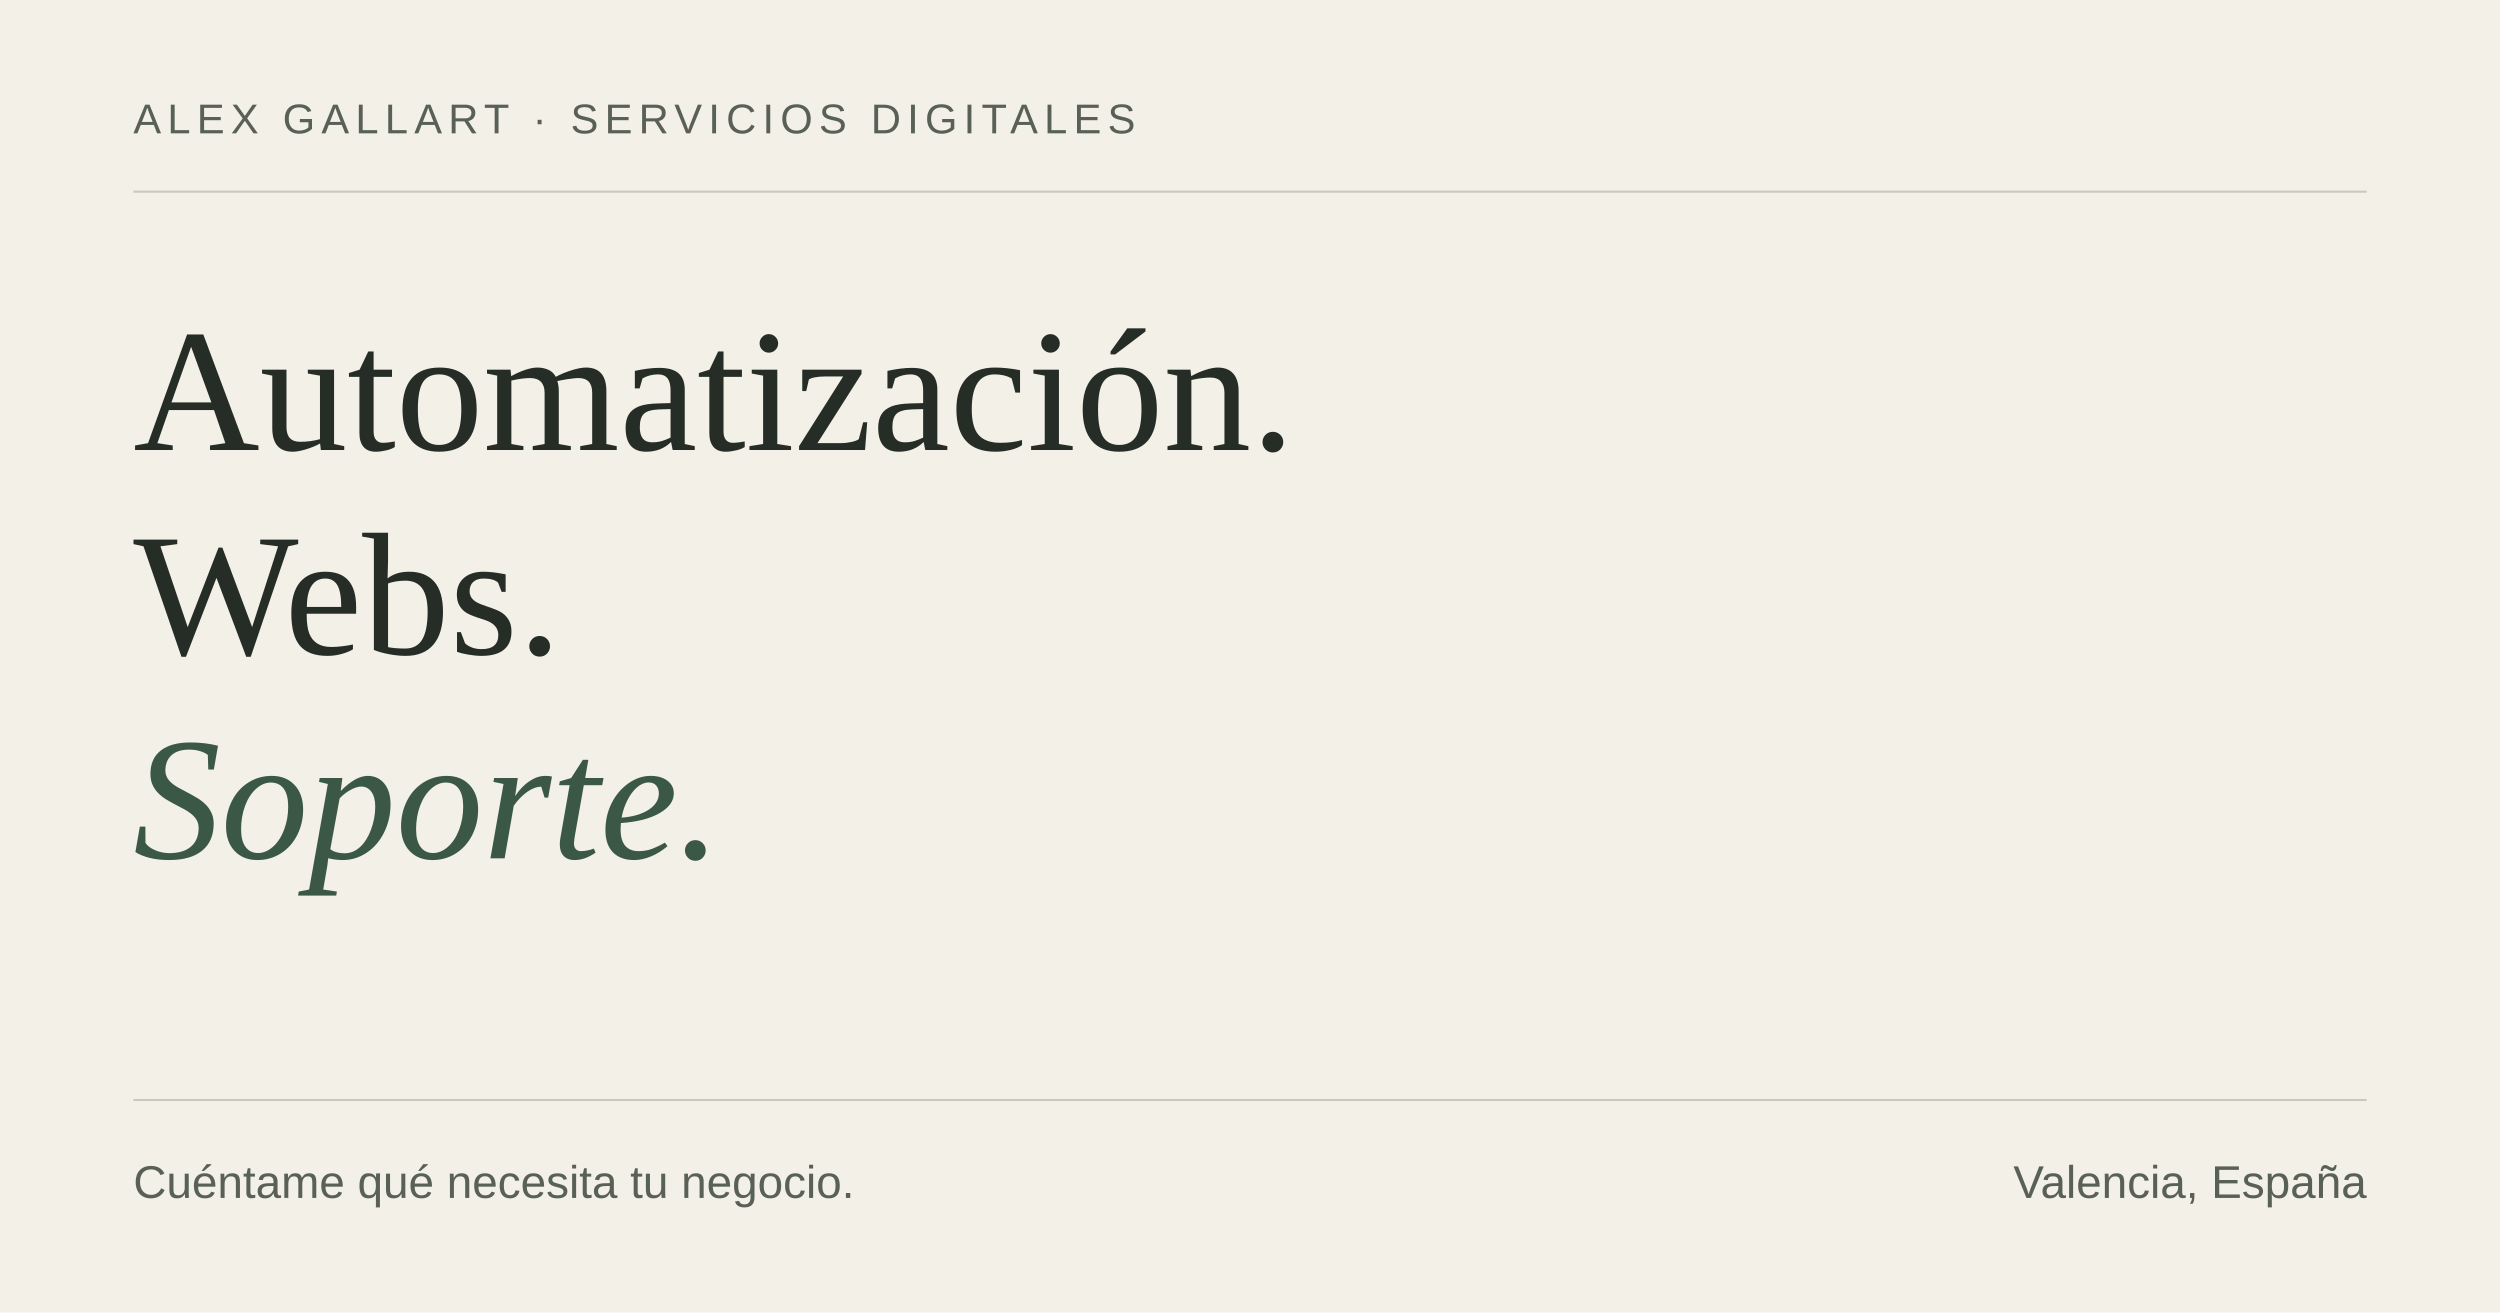
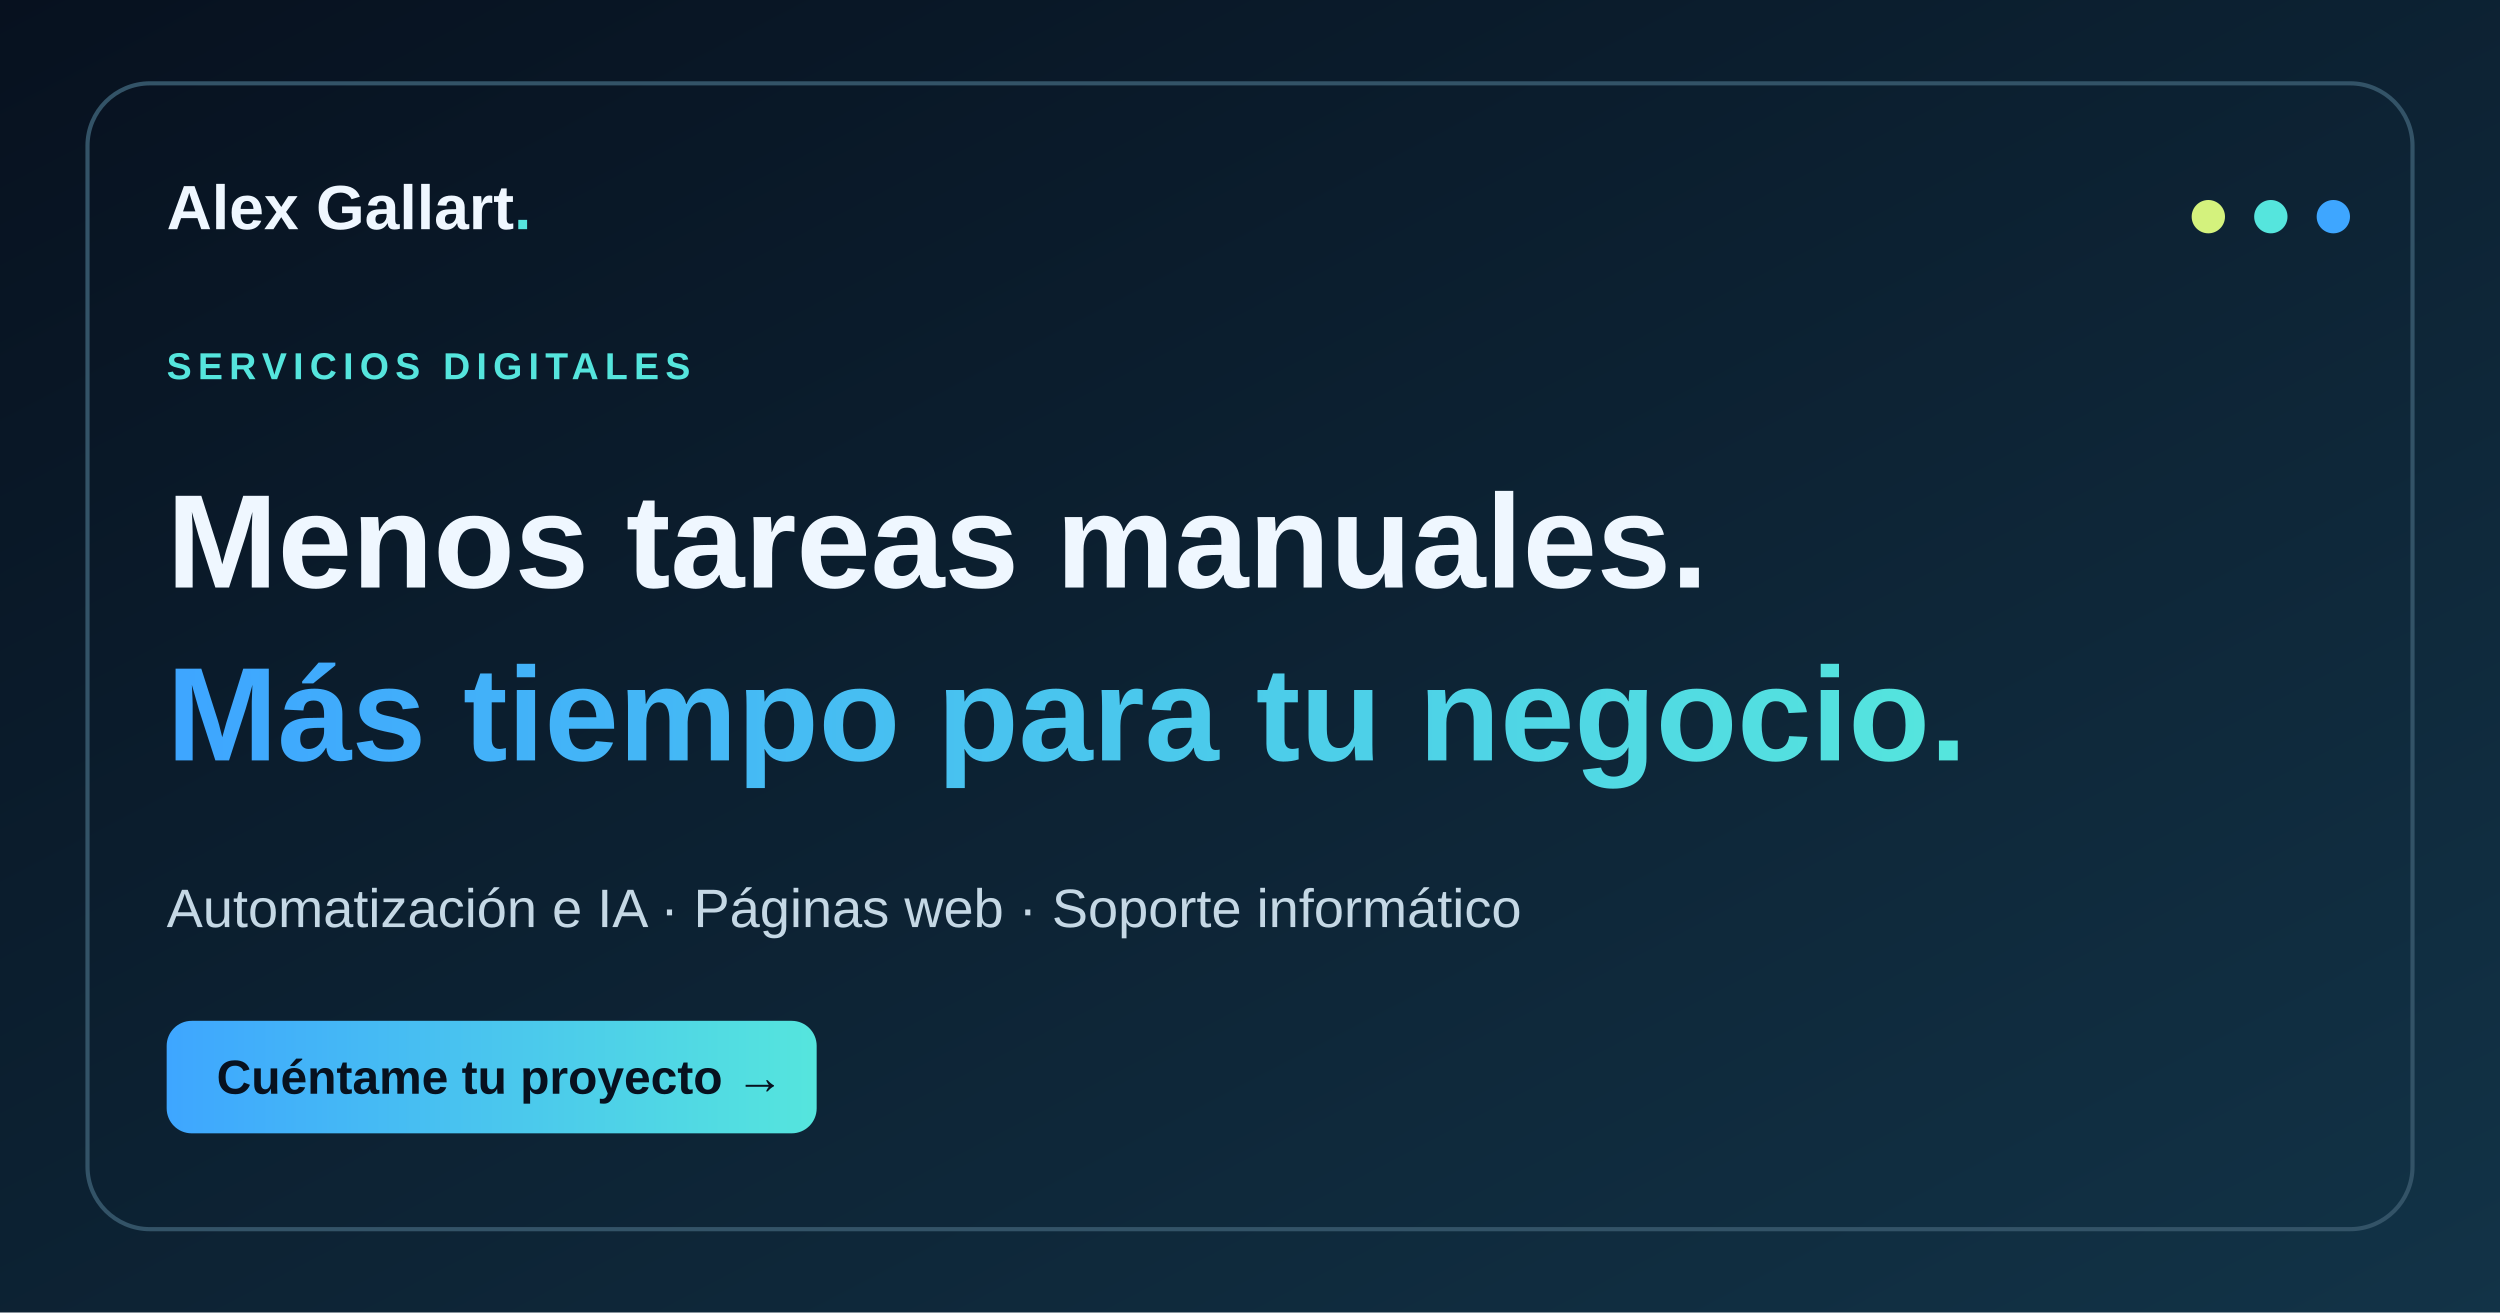
<svg xmlns="http://www.w3.org/2000/svg" width="1200" height="630" viewBox="0 0 1200 630">
-   <rect width="1200" height="630" fill="#f3f0e8" />
-   <path d="M64 92H1136M64 528H1136" stroke="#c9c9bd" />
-   <g font-family="Arial, sans-serif" fill="#596157">
-     <text x="64" y="64" font-size="20" letter-spacing="3">ALEX GALLART · SERVICIOS DIGITALES</text>
-     <text x="64" y="575" font-size="22">Cuéntame qué necesita tu negocio.</text>
-     <text x="1136" y="575" text-anchor="end" font-size="22">Valencia, España</text>
+   <defs>
+     <linearGradient id="bg" x1="0" y1="0" x2="1" y2="1">
+       <stop stop-color="#07111f" />
+       <stop offset="1" stop-color="#123347" />
+     </linearGradient>
+     <linearGradient id="accent">
+       <stop stop-color="#3ea6ff" />
+       <stop offset="1" stop-color="#55e5dd" />
+     </linearGradient>
+   </defs>
+   <rect width="1200" height="630" fill="url(#bg)" />
+   <rect x="42" y="40" width="1116" height="550" rx="30" fill="none" stroke="#335367" stroke-width="2" />
+   <g font-family="Segoe UI, Arial, sans-serif">
+     <text x="80" y="110" fill="#eff7ff" font-size="30" font-weight="700">Alex Gallart<tspan fill="#55e5dd">.</tspan>
+     </text>
+     <text x="80" y="182" fill="#55e5dd" font-size="18" font-weight="700" letter-spacing="3">SERVICIOS DIGITALES</text>
+     <text x="80" y="282" fill="#eff7ff" font-size="64" font-weight="800">Menos tareas manuales.</text>
+     <text x="80" y="365" fill="url(#accent)" font-size="64" font-weight="800">Más tiempo para tu negocio.</text>
+     <text x="80" y="445" fill="#c5d8e5" font-size="26">Automatización e IA · Páginas web · Soporte informático</text>
+     <rect x="80" y="490" width="312" height="54" rx="12" fill="url(#accent)" />
+     <text x="104" y="525" fill="#07111f" font-size="23" font-weight="700">Cuéntame tu proyecto →</text>
  </g>
-   <g font-family="Georgia, 'Times New Roman', serif" font-size="84">
-     <text x="64" y="216" fill="#252d26">Automatización.</text>
-     <text x="64" y="314" fill="#252d26">Webs.</text>
-     <text x="64" y="412" font-style="italic" fill="#3b5846">Soporte.</text>
-   </g>
+   <circle cx="1060" cy="104" r="8" fill="#d4f27d" />
+   <circle cx="1090" cy="104" r="8" fill="#55e5dd" />
+   <circle cx="1120" cy="104" r="8" fill="#3ea6ff" />
</svg>
